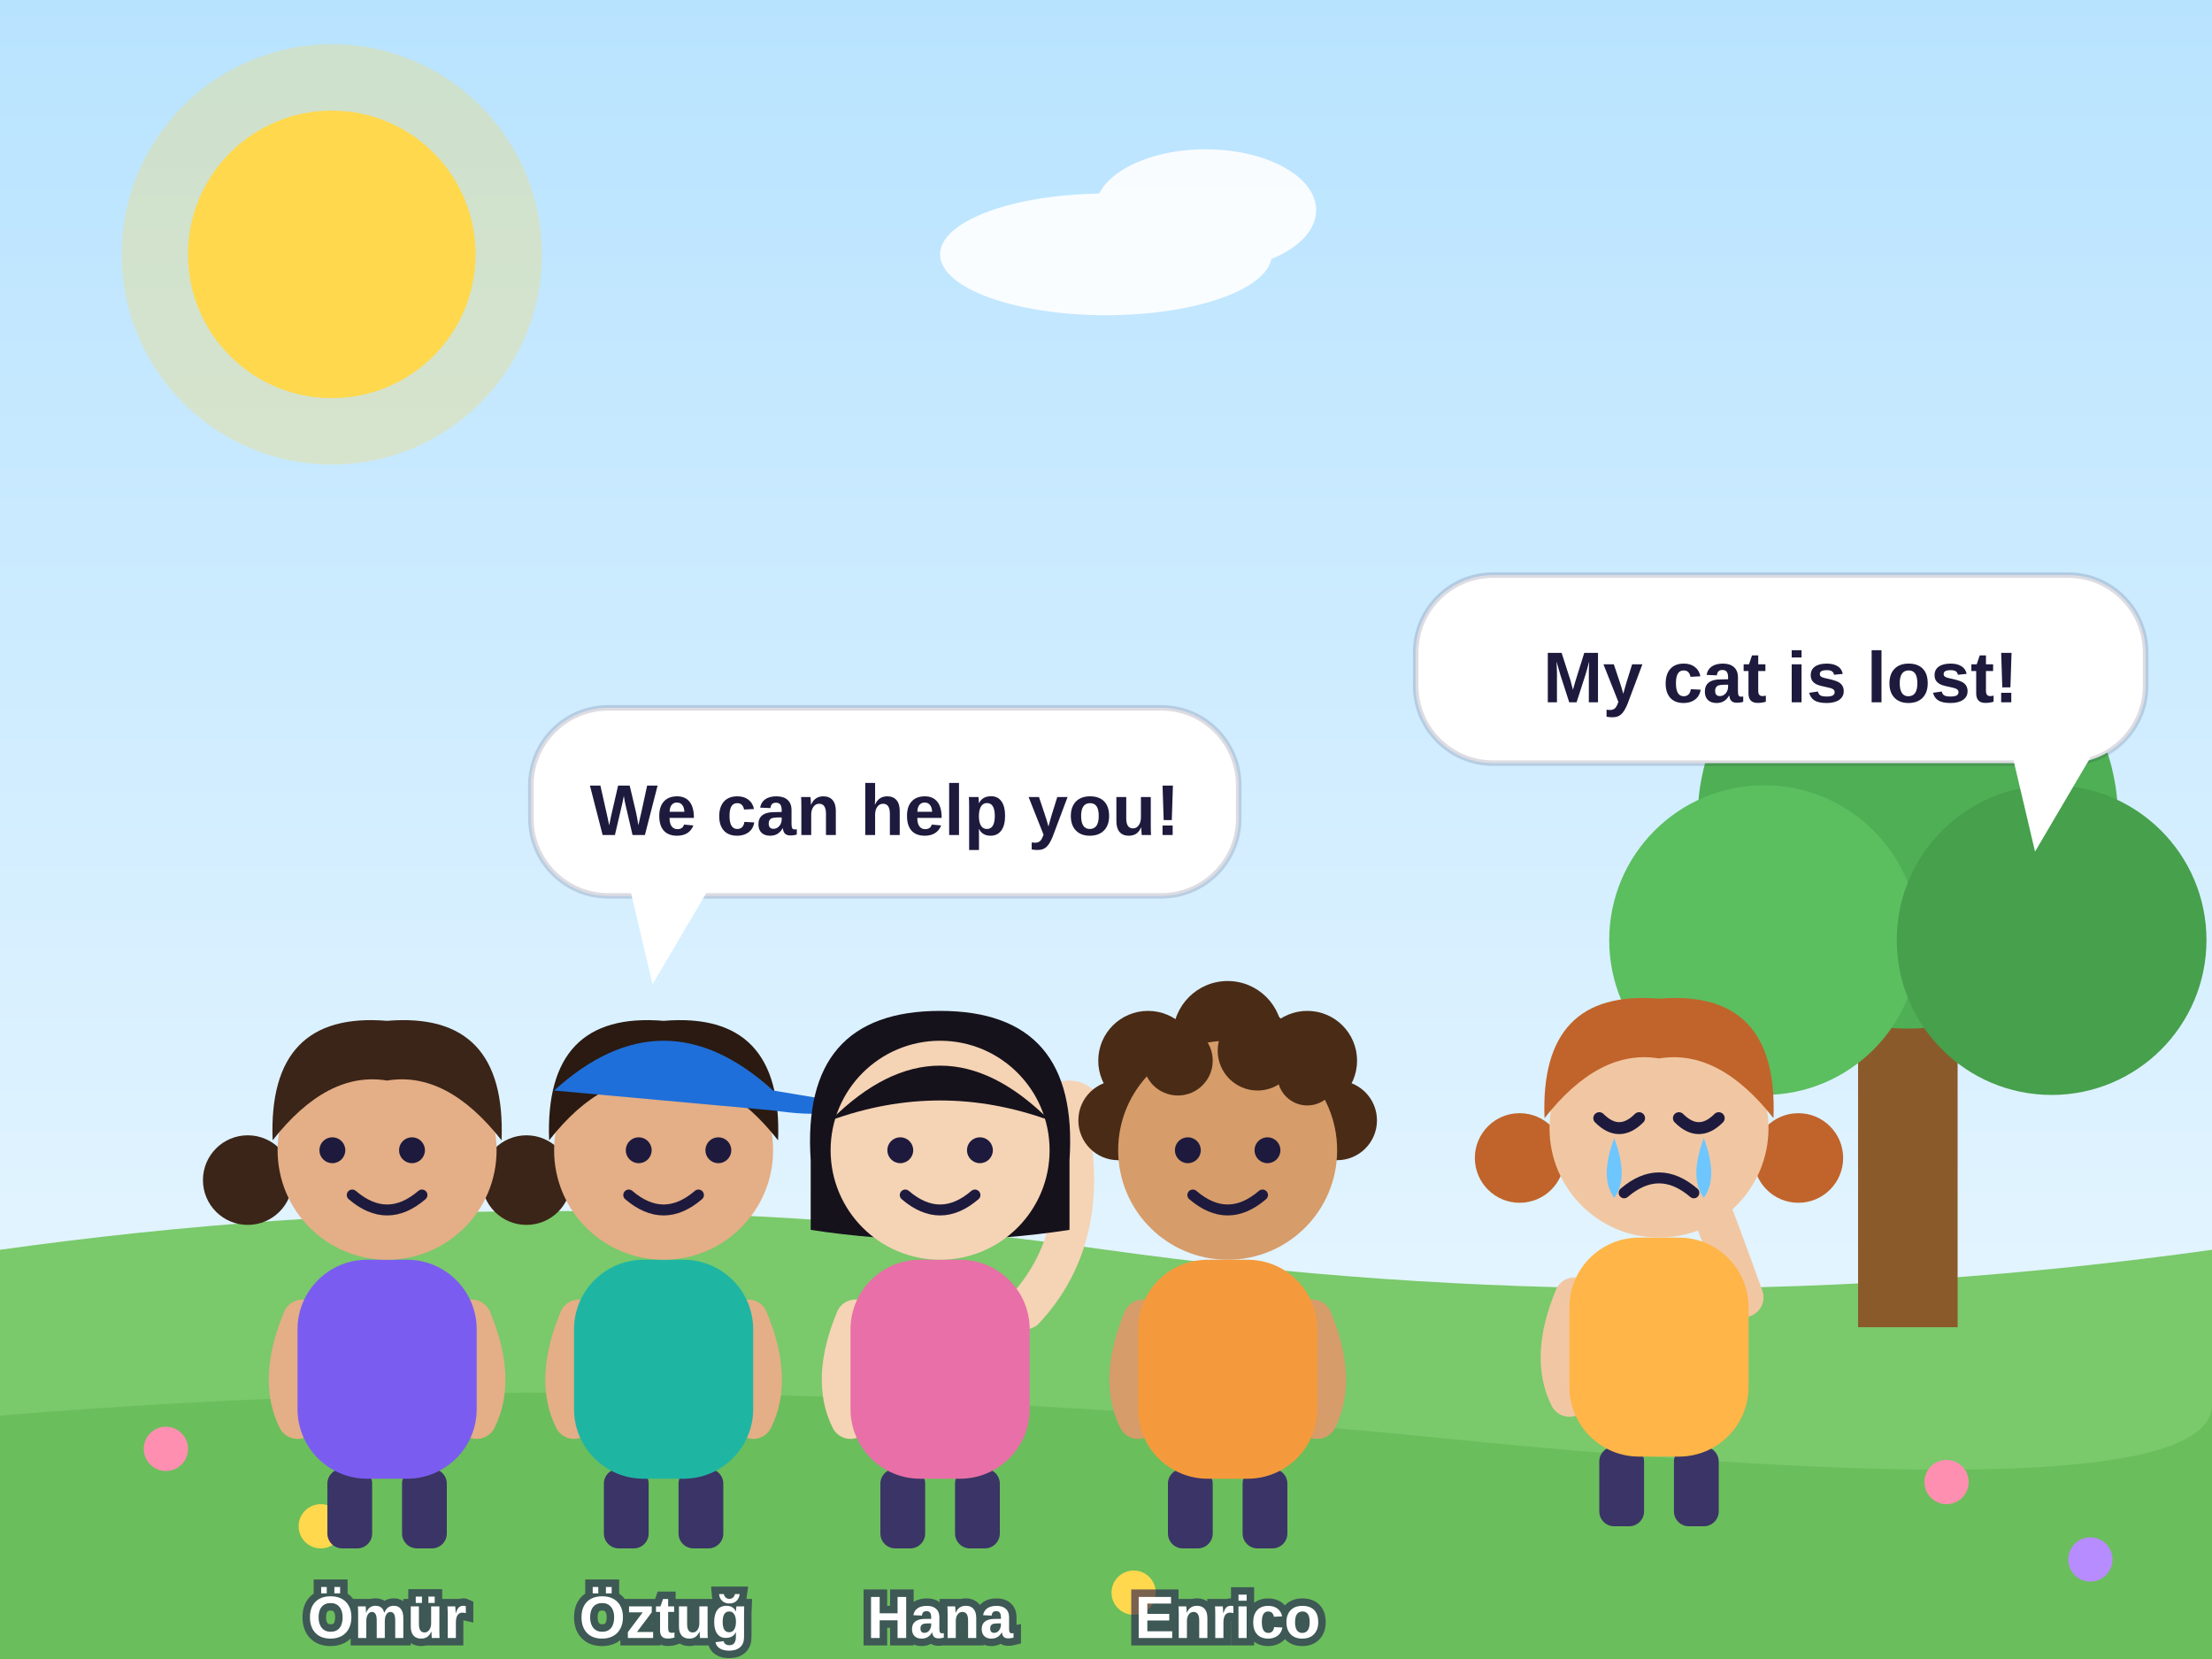
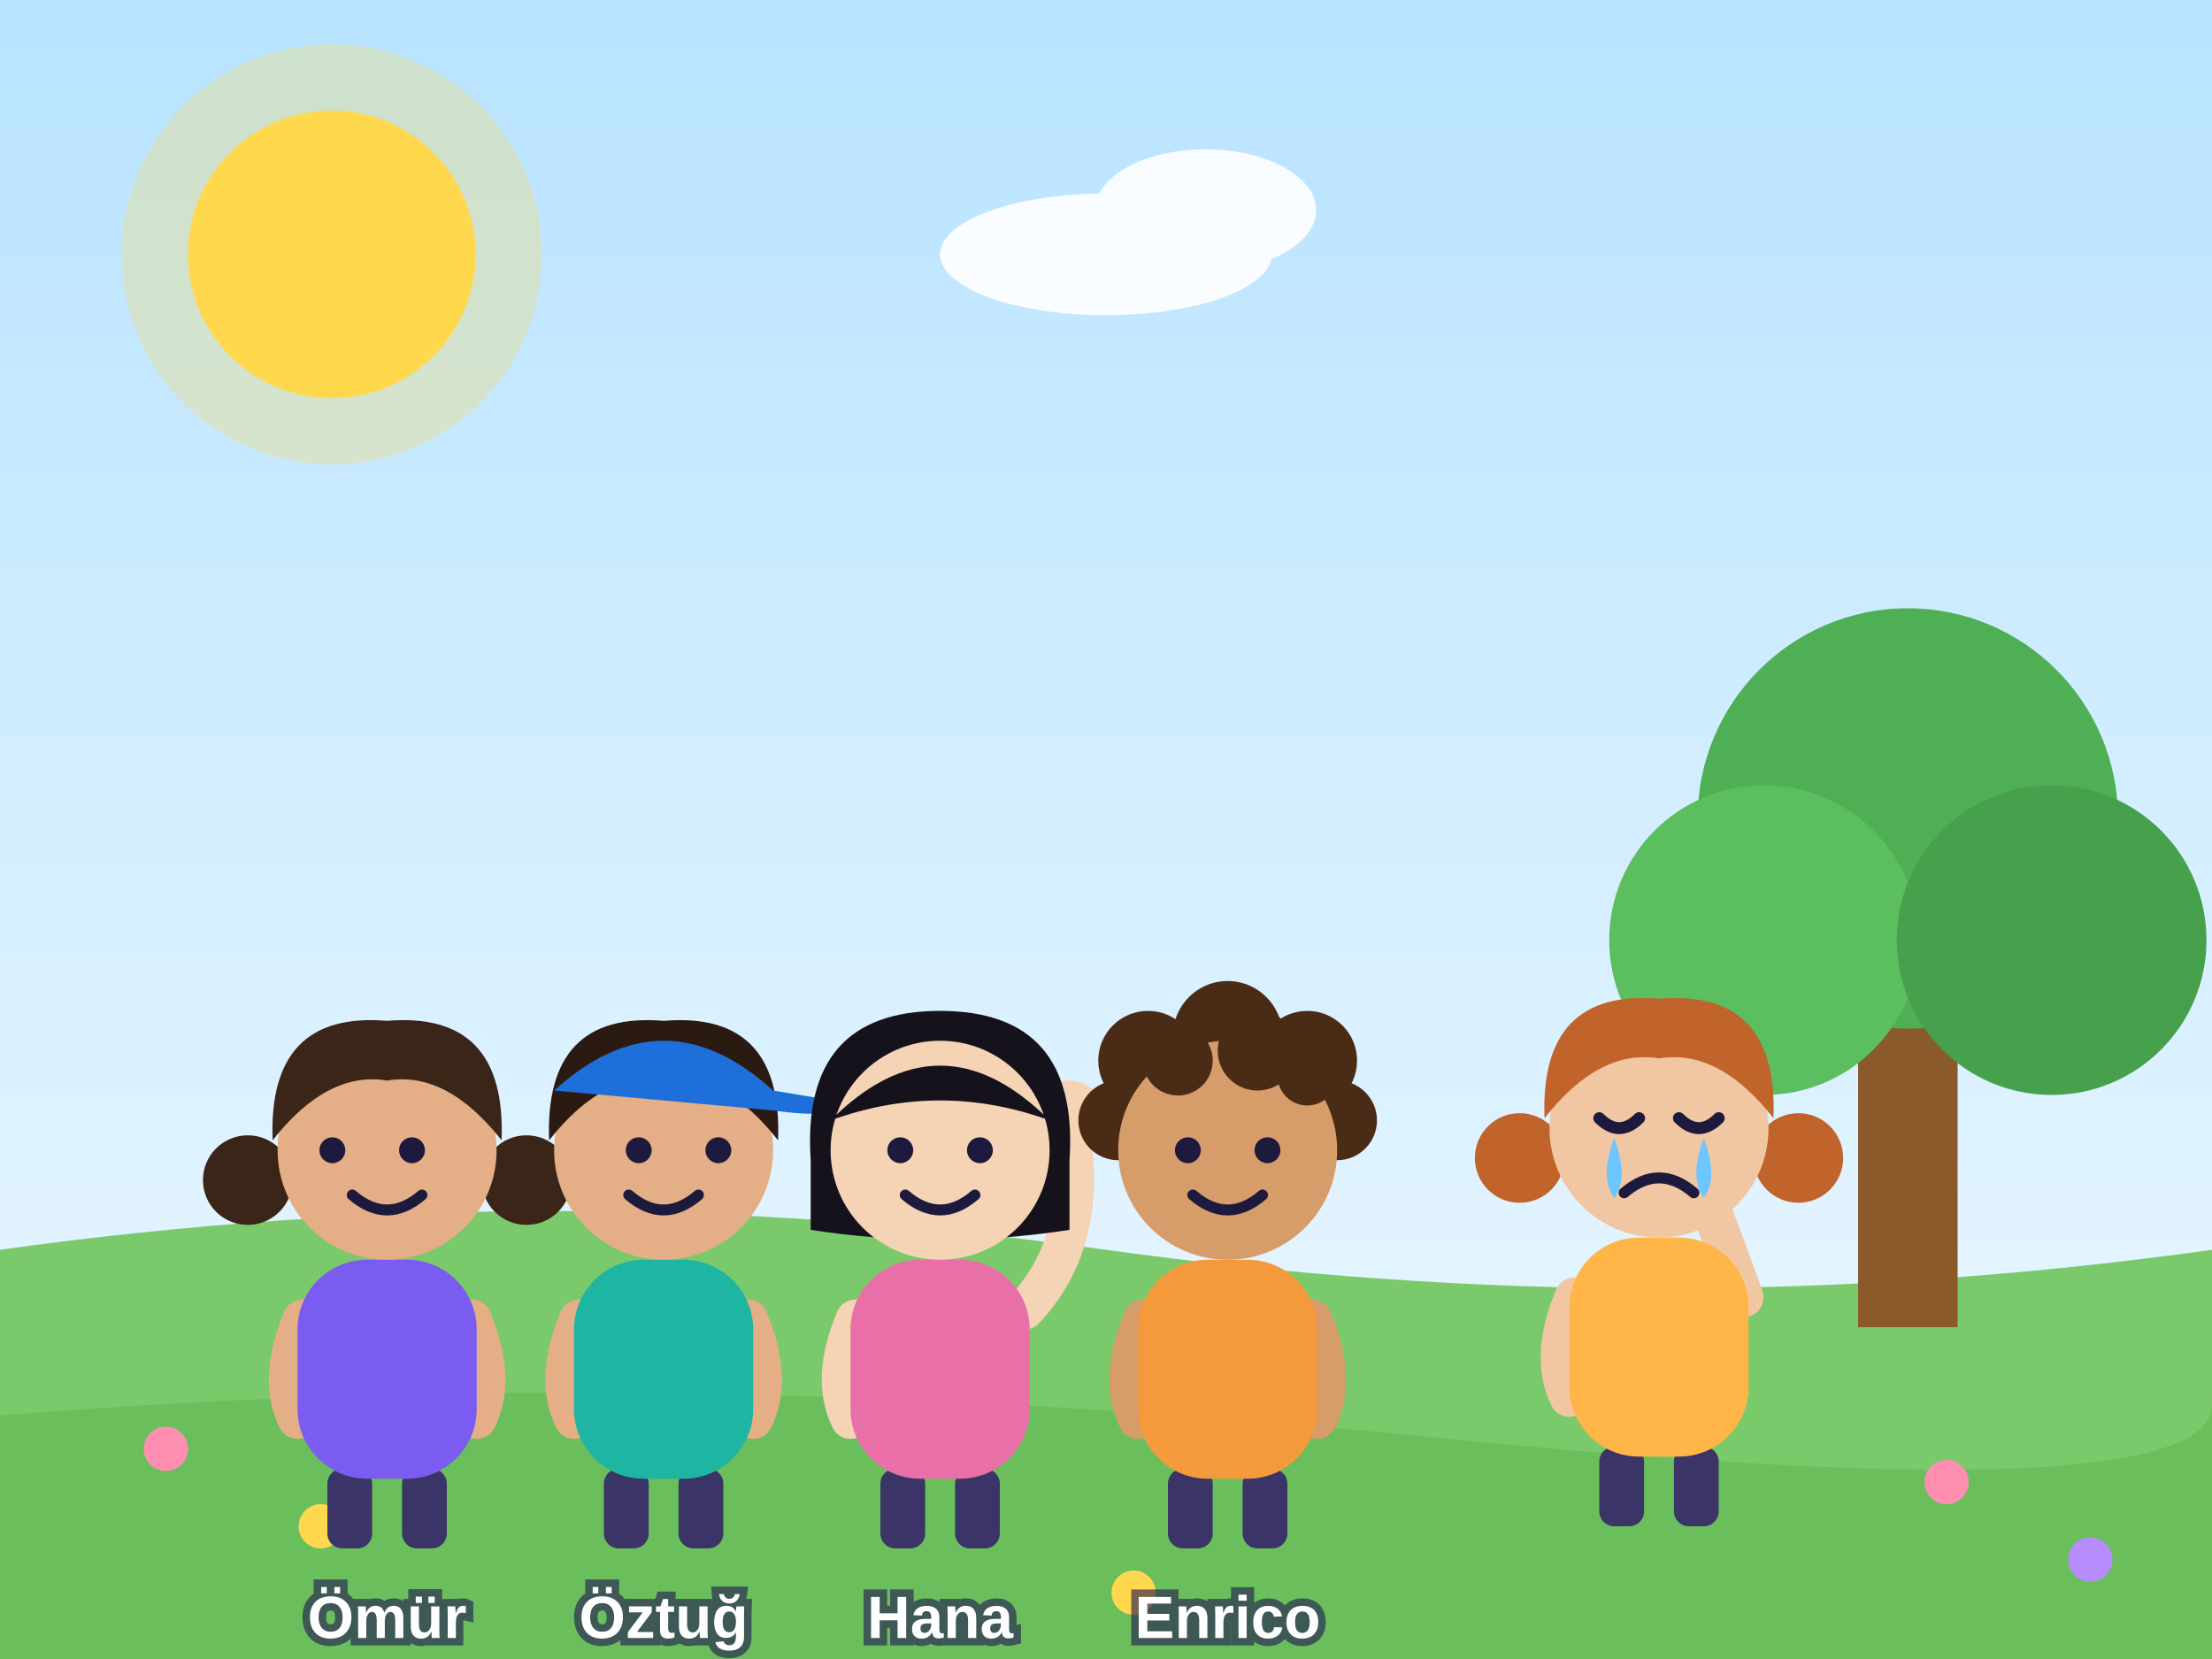
<svg xmlns="http://www.w3.org/2000/svg" viewBox="0 0 400 300" width="800" height="600">
  <defs>
    <linearGradient id="sky2" x1="0" y1="0" x2="0" y2="1">
      <stop offset="0" stop-color="#B8E3FF" />
      <stop offset="1" stop-color="#EFF9FF" />
    </linearGradient>
  </defs>
  <rect width="400" height="300" fill="url(#sky2)" />
  <circle cx="60" cy="46" r="38" fill="#FFD84D" opacity=".28" />
  <circle cx="60" cy="46" r="26" fill="#FFD84D" />
  <g fill="#fff" opacity=".9">
    <ellipse cx="200" cy="46" rx="30" ry="11" />
    <ellipse cx="218" cy="38" rx="20" ry="11" />
  </g>
  <path d="M0 226 Q100 212 200 226 T400 226 V300 H0Z" fill="#7AC96B" />
  <path d="M0 256 Q120 246 260 260 T400 254 V300 H0Z" fill="#6BBE5C" />
  <g transform="translate(345 240) scale(1)">
    <rect x="-9" y="-70" width="18" height="70" fill="#8B5A2B" />
    <circle cx="0" cy="-92" r="38" fill="#4FAF55" />
    <circle cx="-26" cy="-70" r="28" fill="#5BBE5F" />
    <circle cx="26" cy="-70" r="28" fill="#46A04C" />
  </g>
  <circle cx="30" cy="262" r="4" fill="#FF8FB1" />
  <circle cx="58" cy="276" r="4" fill="#FFD84D" />
  <circle cx="352" cy="268" r="4" fill="#FF8FB1" />
  <circle cx="378" cy="282" r="4" fill="#B78CFF" />
  <circle cx="205" cy="288" r="4" fill="#FFD84D" />
  <g transform="translate(300 276) scale(0.9)">
    <rect x="-12" y="-16" width="9" height="16" rx="3" fill="#3A3566" />
    <rect x="3" y="-16" width="9" height="16" rx="3" fill="#3A3566" />
    <path d="M-17 -46 Q-22 -34 -18 -26" stroke="#F1C7A3" stroke-width="8" fill="none" stroke-linecap="round" />
    <path d="M17 -46 Q12 -60 8 -70" stroke="#F1C7A3" stroke-width="8" fill="none" stroke-linecap="round" />
    <rect x="-18" y="-58" width="36" height="44" rx="14" fill="#FFB547" />
    <circle cx="-28" cy="-74" r="9" fill="#C0642B" />
    <circle cx="28" cy="-74" r="9" fill="#C0642B" />
    <circle cx="0" cy="-80" r="22" fill="#F1C7A3" />
    <path d="M-23 -82 Q-24 -108 0 -106 Q24 -108 23 -82 Q12 -96 0 -94 Q-12 -96 -23 -82Z" fill="#C0642B" />
    <path d="M-12 -82 Q-8 -78 -4 -82 M4 -82 Q8 -78 12 -82" stroke="#1D1A3D" stroke-width="2.4" fill="none" stroke-linecap="round" />
    <path d="M-9 -78 Q-12 -70 -9 -66 Q-6 -70 -9 -78Z M9 -78 Q6 -70 9 -66 Q12 -70 9 -78Z" fill="#6EC6FF" />
    <path d="M-7 -67 Q0 -73 7 -67" stroke="#1D1A3D" stroke-width="2.2" fill="none" stroke-linecap="round" />
-   </g>
-   <g>
-     <rect x="256" y="104" width="132" height="34" rx="14" fill="#fff" stroke="#1D1A3D" stroke-opacity=".15" />
-     <path d="M364 137 L368 154 L378 137Z" fill="#fff" />
-     <text x="322.0" y="127" text-anchor="middle" font-size="13" font-weight="700" fill="#1D1A3D" font-family="'Trebuchet MS',Verdana,Arial,sans-serif">My cat is lost!</text>
  </g>
  <g transform="translate(70 280) scale(0.9)">
    <rect x="-12" y="-16" width="9" height="16" rx="3" fill="#3A3566" />
    <rect x="3" y="-16" width="9" height="16" rx="3" fill="#3A3566" />
    <path d="M-17 -46 Q-22 -34 -18 -26" stroke="#E4AE86" stroke-width="8" fill="none" stroke-linecap="round" />
    <path d="M17 -46 Q22 -34 18 -26" stroke="#E4AE86" stroke-width="8" fill="none" stroke-linecap="round" />
    <rect x="-18" y="-58" width="36" height="44" rx="14" fill="#7B5CF0" />
    <circle cx="-28" cy="-74" r="9" fill="#3B2418" />
    <circle cx="28" cy="-74" r="9" fill="#3B2418" />
    <circle cx="0" cy="-80" r="22" fill="#E4AE86" />
    <path d="M-23 -82 Q-24 -108 0 -106 Q24 -108 23 -82 Q12 -96 0 -94 Q-12 -96 -23 -82Z" fill="#3B2418" />
    <circle cx="-11" cy="-80" r="2.6" fill="#1D1A3D" />
    <circle cx="5" cy="-80" r="2.6" fill="#1D1A3D" />
    <path d="M-7 -71 Q0 -65 7 -71" stroke="#1D1A3D" stroke-width="2.2" fill="none" stroke-linecap="round" />
    <text y="18" text-anchor="middle" font-size="12" font-weight="700" fill="#fff" stroke="rgba(30,20,80,.6)" stroke-width="3" paint-order="stroke" font-family="'Trebuchet MS',Verdana,Arial,sans-serif">Ömür</text>
  </g>
  <g transform="translate(120 280) scale(0.9)">
    <rect x="-12" y="-16" width="9" height="16" rx="3" fill="#3A3566" />
    <rect x="3" y="-16" width="9" height="16" rx="3" fill="#3A3566" />
    <path d="M-17 -46 Q-22 -34 -18 -26" stroke="#E4AE86" stroke-width="8" fill="none" stroke-linecap="round" />
    <path d="M17 -46 Q22 -34 18 -26" stroke="#E4AE86" stroke-width="8" fill="none" stroke-linecap="round" />
    <rect x="-18" y="-58" width="36" height="44" rx="14" fill="#1FB5A3" />
    <circle cx="0" cy="-80" r="22" fill="#E4AE86" />
    <path d="M-23 -82 Q-24 -108 0 -106 Q24 -108 23 -82 Q12 -96 0 -94 Q-12 -96 -23 -82Z" fill="#2A1A12" />
    <path d="M-22 -92 Q0 -112 22 -92 L34 -90 Q36 -86 22 -88 Z" fill="#1E6FD9" />
    <circle cx="-5" cy="-80" r="2.6" fill="#1D1A3D" />
    <circle cx="11" cy="-80" r="2.6" fill="#1D1A3D" />
    <path d="M-7 -71 Q0 -65 7 -71" stroke="#1D1A3D" stroke-width="2.2" fill="none" stroke-linecap="round" />
    <text y="18" text-anchor="middle" font-size="12" font-weight="700" fill="#fff" stroke="rgba(30,20,80,.6)" stroke-width="3" paint-order="stroke" font-family="'Trebuchet MS',Verdana,Arial,sans-serif">Öztuğ</text>
  </g>
  <g transform="translate(170 280) scale(0.9)">
    <rect x="-12" y="-16" width="9" height="16" rx="3" fill="#3A3566" />
    <rect x="3" y="-16" width="9" height="16" rx="3" fill="#3A3566" />
    <path d="M-17 -46 Q-22 -34 -18 -26" stroke="#F5D3B5" stroke-width="8" fill="none" stroke-linecap="round" />
    <path d="M17 -48 Q30 -62 26 -84" stroke="#F5D3B5" stroke-width="8" fill="none" stroke-linecap="round" />
    <circle cx="26" cy="-87" r="7" fill="#F5D3B5" />
    <rect x="-18" y="-58" width="36" height="44" rx="14" fill="#E86FA7" />
    <path d="M-26 -78 Q-28 -108 0 -108 Q28 -108 26 -78 L26 -64 Q0 -60 -26 -64Z" fill="#16121C" />
    <circle cx="0" cy="-80" r="22" fill="#F5D3B5" />
    <path d="M-22 -86 Q0 -108 22 -86 Q0 -94 -22 -86Z" fill="#16121C" />
    <circle cx="-8" cy="-80" r="2.6" fill="#1D1A3D" />
    <circle cx="8" cy="-80" r="2.6" fill="#1D1A3D" />
    <path d="M-7 -71 Q0 -65 7 -71" stroke="#1D1A3D" stroke-width="2.2" fill="none" stroke-linecap="round" />
    <text y="18" text-anchor="middle" font-size="12" font-weight="700" fill="#fff" stroke="rgba(30,20,80,.6)" stroke-width="3" paint-order="stroke" font-family="'Trebuchet MS',Verdana,Arial,sans-serif">Hana</text>
  </g>
  <g transform="translate(222 280) scale(0.9)">
    <rect x="-12" y="-16" width="9" height="16" rx="3" fill="#3A3566" />
    <rect x="3" y="-16" width="9" height="16" rx="3" fill="#3A3566" />
    <path d="M-17 -46 Q-22 -34 -18 -26" stroke="#D69C6A" stroke-width="8" fill="none" stroke-linecap="round" />
    <path d="M17 -46 Q22 -34 18 -26" stroke="#D69C6A" stroke-width="8" fill="none" stroke-linecap="round" />
    <rect x="-18" y="-58" width="36" height="44" rx="14" fill="#F59A3C" />
    <circle cx="-16" cy="-98" r="10" fill="#4A2B16" />
    <circle cx="0" cy="-103" r="11" fill="#4A2B16" />
    <circle cx="16" cy="-98" r="10" fill="#4A2B16" />
    <circle cx="-22" cy="-86" r="8" fill="#4A2B16" />
    <circle cx="22" cy="-86" r="8" fill="#4A2B16" />
    <circle cx="0" cy="-80" r="22" fill="#D69C6A" />
    <circle cx="-10" cy="-98" r="7" fill="#4A2B16" />
    <circle cx="6" cy="-100" r="8" fill="#4A2B16" />
    <circle cx="16" cy="-95" r="6" fill="#4A2B16" />
    <circle cx="-8" cy="-80" r="2.6" fill="#1D1A3D" />
    <circle cx="8" cy="-80" r="2.6" fill="#1D1A3D" />
    <path d="M-7 -71 Q0 -65 7 -71" stroke="#1D1A3D" stroke-width="2.2" fill="none" stroke-linecap="round" />
    <text y="18" text-anchor="middle" font-size="12" font-weight="700" fill="#fff" stroke="rgba(30,20,80,.6)" stroke-width="3" paint-order="stroke" font-family="'Trebuchet MS',Verdana,Arial,sans-serif">Enrico</text>
  </g>
-   <g>
-     <rect x="96" y="128" width="128" height="34" rx="14" fill="#fff" stroke="#1D1A3D" stroke-opacity=".15" />
-     <path d="M114 161 L118 178 L128 161Z" fill="#fff" />
-     <text x="160.0" y="151" text-anchor="middle" font-size="13" font-weight="700" fill="#1D1A3D" font-family="'Trebuchet MS',Verdana,Arial,sans-serif">We can help you!</text>
-   </g>
</svg>
